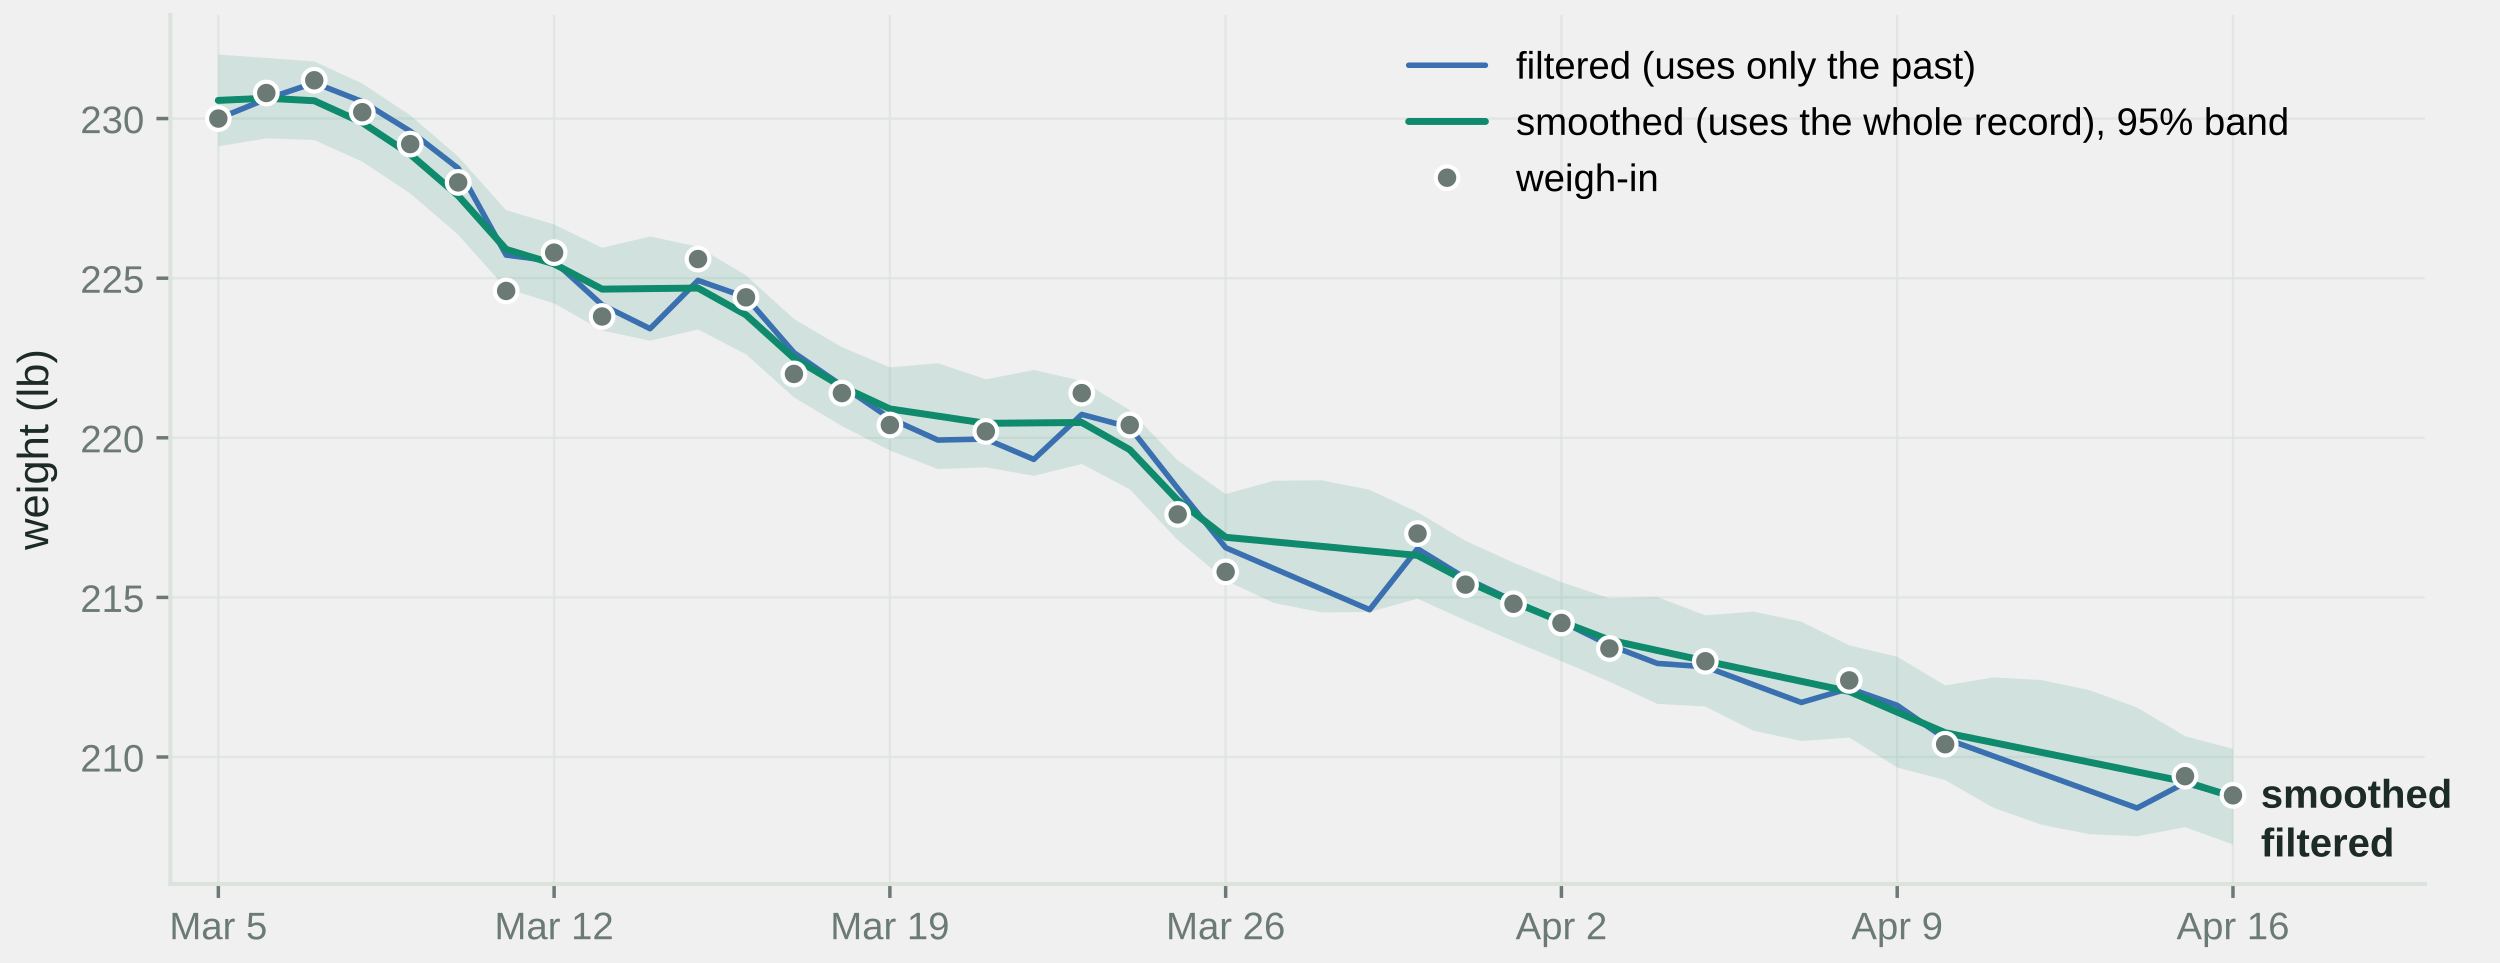
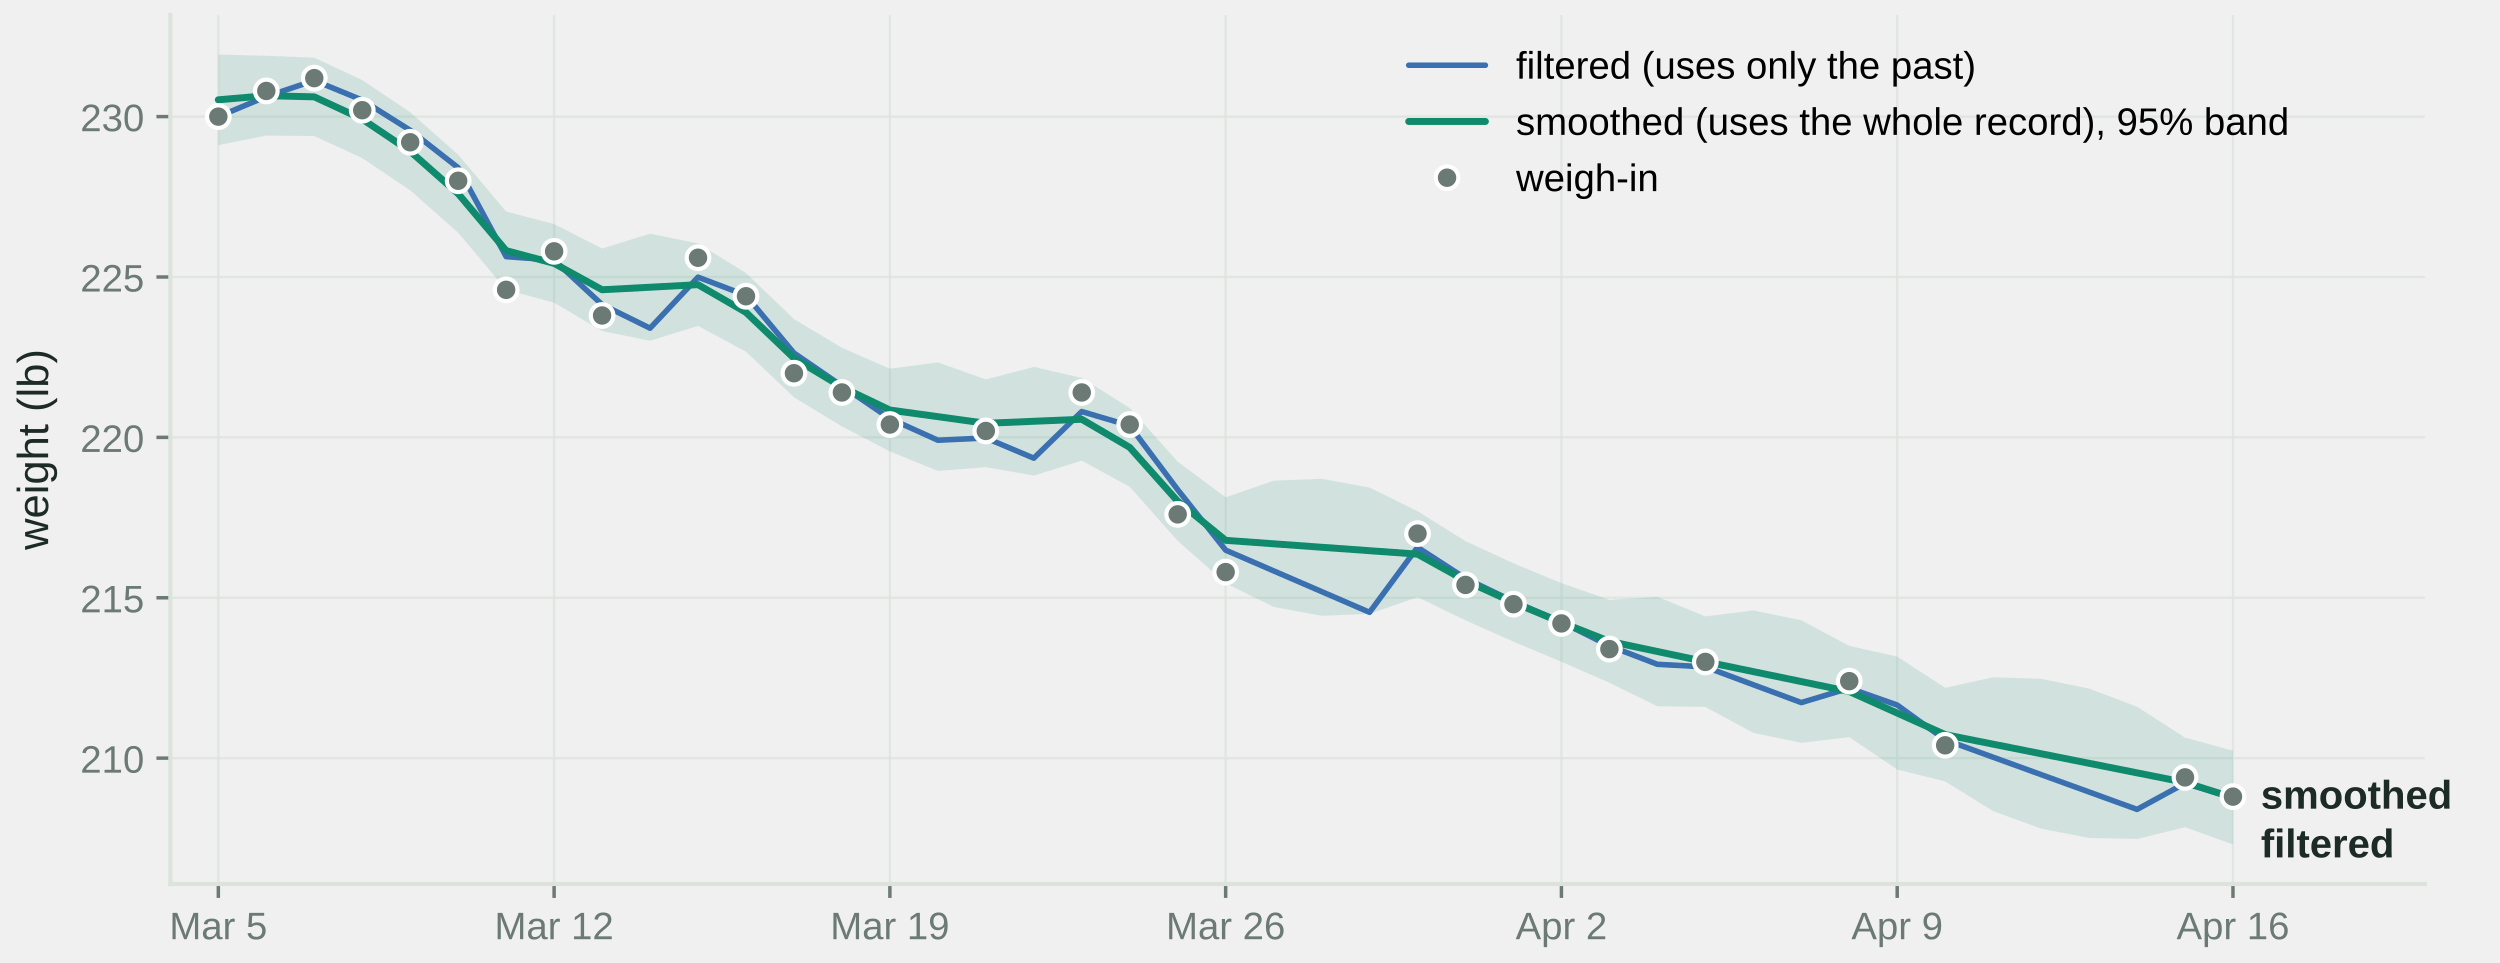
<svg xmlns="http://www.w3.org/2000/svg" xmlns:xlink="http://www.w3.org/1999/xlink" width="717.771pt" height="276.266pt" viewBox="0 0 717.771 276.266" version="1.1">
  <defs>
    <style type="text/css">*{stroke-linejoin: round; stroke-linecap: butt}</style>
  </defs>
  <g id="figure_1">
    <g id="patch_1">
      <path d="M 0 276.266  L 717.771 276.266  L 717.771 0  L 0 0  L 0 276.266  z " style="fill: none" />
    </g>
    <g id="axes_1">
      <g id="patch_2">
        <path d="M 48.914 253.8  L 696.194 253.8  L 696.194 4.32  L 48.914 4.32  L 48.914 253.8  z " style="fill: none" />
      </g>
      <g id="matplotlib.axis_1">
        <g id="xtick_1">
          <g id="line2d_1">
-             <path d="M 62.686 253.8  L 62.686 4.32  " clip-path="url(#p858e5adfdb)" style="fill: none; stroke: #dce3dd; stroke-opacity: 0.75; stroke-width: 0.7; stroke-linecap: round" />
+             <path d="M 62.686 253.8  L 62.686 4.32  " clip-path="url(#p4f8dbf2e6f)" style="fill: none; stroke: #dce3dd; stroke-opacity: 0.75; stroke-width: 0.7; stroke-linecap: round" />
          </g>
          <g id="line2d_2">
            <defs>
-               <path id="m9b616e6760" d="M 0 0  L 0 4  " style="stroke: #6b7a74" />
+               <path id="mdfbb39520c" d="M 0 0  L 0 4  " style="stroke: #6b7a74" />
            </defs>
            <g>
-               <use xlink:href="#m9b616e6760" x="62.686" y="253.8" style="fill: #6b7a74; stroke: #6b7a74" />
+               <use xlink:href="#mdfbb39520c" x="62.686" y="253.8" style="fill: #6b7a74; stroke: #6b7a74" />
            </g>
          </g>
          <g id="text_1">
            <text style="font-size: 11px; font-family: 'Source Sans Pro', 'Source Sans 3', 'Helvetica Neue', 'Arial', 'DejaVu Sans', sans-serif; text-anchor: middle; fill: #6b7a74" x="62.686" y="269.658" transform="rotate(-0 62.68582 269.6583)">Mar 5</text>
          </g>
        </g>
        <g id="xtick_2">
          <g id="line2d_3">
-             <path d="M 159.089 253.8  L 159.089 4.32  " clip-path="url(#p858e5adfdb)" style="fill: none; stroke: #dce3dd; stroke-opacity: 0.75; stroke-width: 0.7; stroke-linecap: round" />
+             <path d="M 159.089 253.8  L 159.089 4.32  " clip-path="url(#p4f8dbf2e6f)" style="fill: none; stroke: #dce3dd; stroke-opacity: 0.75; stroke-width: 0.7; stroke-linecap: round" />
          </g>
          <g id="line2d_4">
            <g>
-               <use xlink:href="#m9b616e6760" x="159.089" y="253.8" style="fill: #6b7a74; stroke: #6b7a74" />
+               <use xlink:href="#mdfbb39520c" x="159.089" y="253.8" style="fill: #6b7a74; stroke: #6b7a74" />
            </g>
          </g>
          <g id="text_2">
            <text style="font-size: 11px; font-family: 'Source Sans Pro', 'Source Sans 3', 'Helvetica Neue', 'Arial', 'DejaVu Sans', sans-serif; text-anchor: middle; fill: #6b7a74" x="159.089" y="269.658" transform="rotate(-0 159.0892 269.6583)">Mar 12</text>
          </g>
        </g>
        <g id="xtick_3">
          <g id="line2d_5">
-             <path d="M 255.493 253.8  L 255.493 4.32  " clip-path="url(#p858e5adfdb)" style="fill: none; stroke: #dce3dd; stroke-opacity: 0.75; stroke-width: 0.7; stroke-linecap: round" />
+             <path d="M 255.493 253.8  L 255.493 4.32  " clip-path="url(#p4f8dbf2e6f)" style="fill: none; stroke: #dce3dd; stroke-opacity: 0.75; stroke-width: 0.7; stroke-linecap: round" />
          </g>
          <g id="line2d_6">
            <g>
-               <use xlink:href="#m9b616e6760" x="255.493" y="253.8" style="fill: #6b7a74; stroke: #6b7a74" />
+               <use xlink:href="#mdfbb39520c" x="255.493" y="253.8" style="fill: #6b7a74; stroke: #6b7a74" />
            </g>
          </g>
          <g id="text_3">
            <text style="font-size: 11px; font-family: 'Source Sans Pro', 'Source Sans 3', 'Helvetica Neue', 'Arial', 'DejaVu Sans', sans-serif; text-anchor: middle; fill: #6b7a74" x="255.493" y="269.658" transform="rotate(-0 255.4926 269.6583)">Mar 19</text>
          </g>
        </g>
        <g id="xtick_4">
          <g id="line2d_7">
-             <path d="M 351.896 253.8  L 351.896 4.32  " clip-path="url(#p858e5adfdb)" style="fill: none; stroke: #dce3dd; stroke-opacity: 0.75; stroke-width: 0.7; stroke-linecap: round" />
+             <path d="M 351.896 253.8  L 351.896 4.32  " clip-path="url(#p4f8dbf2e6f)" style="fill: none; stroke: #dce3dd; stroke-opacity: 0.75; stroke-width: 0.7; stroke-linecap: round" />
          </g>
          <g id="line2d_8">
            <g>
-               <use xlink:href="#m9b616e6760" x="351.896" y="253.8" style="fill: #6b7a74; stroke: #6b7a74" />
+               <use xlink:href="#mdfbb39520c" x="351.896" y="253.8" style="fill: #6b7a74; stroke: #6b7a74" />
            </g>
          </g>
          <g id="text_4">
            <text style="font-size: 11px; font-family: 'Source Sans Pro', 'Source Sans 3', 'Helvetica Neue', 'Arial', 'DejaVu Sans', sans-serif; text-anchor: middle; fill: #6b7a74" x="351.896" y="269.658" transform="rotate(-0 351.896 269.6583)">Mar 26</text>
          </g>
        </g>
        <g id="xtick_5">
          <g id="line2d_9">
-             <path d="M 448.299 253.8  L 448.299 4.32  " clip-path="url(#p858e5adfdb)" style="fill: none; stroke: #dce3dd; stroke-opacity: 0.75; stroke-width: 0.7; stroke-linecap: round" />
+             <path d="M 448.299 253.8  L 448.299 4.32  " clip-path="url(#p4f8dbf2e6f)" style="fill: none; stroke: #dce3dd; stroke-opacity: 0.75; stroke-width: 0.7; stroke-linecap: round" />
          </g>
          <g id="line2d_10">
            <g>
-               <use xlink:href="#m9b616e6760" x="448.299" y="253.8" style="fill: #6b7a74; stroke: #6b7a74" />
+               <use xlink:href="#mdfbb39520c" x="448.299" y="253.8" style="fill: #6b7a74; stroke: #6b7a74" />
            </g>
          </g>
          <g id="text_5">
            <text style="font-size: 11px; font-family: 'Source Sans Pro', 'Source Sans 3', 'Helvetica Neue', 'Arial', 'DejaVu Sans', sans-serif; text-anchor: middle; fill: #6b7a74" x="448.299" y="269.658" transform="rotate(-0 448.2994 269.6583)">Apr 2</text>
          </g>
        </g>
        <g id="xtick_6">
          <g id="line2d_11">
-             <path d="M 544.703 253.8  L 544.703 4.32  " clip-path="url(#p858e5adfdb)" style="fill: none; stroke: #dce3dd; stroke-opacity: 0.75; stroke-width: 0.7; stroke-linecap: round" />
+             <path d="M 544.703 253.8  L 544.703 4.32  " clip-path="url(#p4f8dbf2e6f)" style="fill: none; stroke: #dce3dd; stroke-opacity: 0.75; stroke-width: 0.7; stroke-linecap: round" />
          </g>
          <g id="line2d_12">
            <g>
-               <use xlink:href="#m9b616e6760" x="544.703" y="253.8" style="fill: #6b7a74; stroke: #6b7a74" />
+               <use xlink:href="#mdfbb39520c" x="544.703" y="253.8" style="fill: #6b7a74; stroke: #6b7a74" />
            </g>
          </g>
          <g id="text_6">
            <text style="font-size: 11px; font-family: 'Source Sans Pro', 'Source Sans 3', 'Helvetica Neue', 'Arial', 'DejaVu Sans', sans-serif; text-anchor: middle; fill: #6b7a74" x="544.703" y="269.658" transform="rotate(-0 544.7028 269.6583)">Apr 9</text>
          </g>
        </g>
        <g id="xtick_7">
          <g id="line2d_13">
-             <path d="M 641.106 253.8  L 641.106 4.32  " clip-path="url(#p858e5adfdb)" style="fill: none; stroke: #dce3dd; stroke-opacity: 0.75; stroke-width: 0.7; stroke-linecap: round" />
+             <path d="M 641.106 253.8  L 641.106 4.32  " clip-path="url(#p4f8dbf2e6f)" style="fill: none; stroke: #dce3dd; stroke-opacity: 0.75; stroke-width: 0.7; stroke-linecap: round" />
          </g>
          <g id="line2d_14">
            <g>
-               <use xlink:href="#m9b616e6760" x="641.106" y="253.8" style="fill: #6b7a74; stroke: #6b7a74" />
+               <use xlink:href="#mdfbb39520c" x="641.106" y="253.8" style="fill: #6b7a74; stroke: #6b7a74" />
            </g>
          </g>
          <g id="text_7">
            <text style="font-size: 11px; font-family: 'Source Sans Pro', 'Source Sans 3', 'Helvetica Neue', 'Arial', 'DejaVu Sans', sans-serif; text-anchor: middle; fill: #6b7a74" x="641.106" y="269.658" transform="rotate(-0 641.1062 269.6583)">Apr 16</text>
          </g>
        </g>
      </g>
      <g id="matplotlib.axis_2">
        <g id="ytick_1">
          <g id="line2d_15">
-             <path d="M 48.914 217.344  L 696.194 217.344  " clip-path="url(#p858e5adfdb)" style="fill: none; stroke: #dce3dd; stroke-opacity: 0.75; stroke-width: 0.7; stroke-linecap: round" />
+             <path d="M 48.914 217.667  L 696.194 217.667  " clip-path="url(#p4f8dbf2e6f)" style="fill: none; stroke: #dce3dd; stroke-opacity: 0.75; stroke-width: 0.7; stroke-linecap: round" />
          </g>
          <g id="line2d_16">
            <defs>
-               <path id="m8ea3c858dc" d="M 0 0  L -4 0  " style="stroke: #6b7a74" />
+               <path id="m666318cb1f" d="M 0 0  L -4 0  " style="stroke: #6b7a74" />
            </defs>
            <g>
-               <use xlink:href="#m8ea3c858dc" x="48.914" y="217.344" style="fill: #6b7a74; stroke: #6b7a74" />
+               <use xlink:href="#m666318cb1f" x="48.914" y="217.667" style="fill: #6b7a74; stroke: #6b7a74" />
            </g>
          </g>
          <g id="text_8">
-             <text style="font-size: 11px; font-family: 'Source Sans Pro', 'Source Sans 3', 'Helvetica Neue', 'Arial', 'DejaVu Sans', sans-serif; text-anchor: end; fill: #6b7a74" x="41.414" y="221.523" transform="rotate(-0 41.41391 221.5228)">210</text>
+             <text style="font-size: 11px; font-family: 'Source Sans Pro', 'Source Sans 3', 'Helvetica Neue', 'Arial', 'DejaVu Sans', sans-serif; text-anchor: end; fill: #6b7a74" x="41.414" y="221.846" transform="rotate(-0 41.41391 221.8463)">210</text>
          </g>
        </g>
        <g id="ytick_2">
          <g id="line2d_17">
-             <path d="M 48.914 171.518  L 696.194 171.518  " clip-path="url(#p858e5adfdb)" style="fill: none; stroke: #dce3dd; stroke-opacity: 0.75; stroke-width: 0.7; stroke-linecap: round" />
+             <path d="M 48.914 171.621  L 696.194 171.621  " clip-path="url(#p4f8dbf2e6f)" style="fill: none; stroke: #dce3dd; stroke-opacity: 0.75; stroke-width: 0.7; stroke-linecap: round" />
          </g>
          <g id="line2d_18">
            <g>
-               <use xlink:href="#m8ea3c858dc" x="48.914" y="171.518" style="fill: #6b7a74; stroke: #6b7a74" />
+               <use xlink:href="#m666318cb1f" x="48.914" y="171.621" style="fill: #6b7a74; stroke: #6b7a74" />
            </g>
          </g>
          <g id="text_9">
-             <text style="font-size: 11px; font-family: 'Source Sans Pro', 'Source Sans 3', 'Helvetica Neue', 'Arial', 'DejaVu Sans', sans-serif; text-anchor: end; fill: #6b7a74" x="41.414" y="175.697" transform="rotate(-0 41.41391 175.6974)">215</text>
+             <text style="font-size: 11px; font-family: 'Source Sans Pro', 'Source Sans 3', 'Helvetica Neue', 'Arial', 'DejaVu Sans', sans-serif; text-anchor: end; fill: #6b7a74" x="41.414" y="175.8" transform="rotate(-0 41.41391 175.8)">215</text>
          </g>
        </g>
        <g id="ytick_3">
          <g id="line2d_19">
-             <path d="M 48.914 125.693  L 696.194 125.693  " clip-path="url(#p858e5adfdb)" style="fill: none; stroke: #dce3dd; stroke-opacity: 0.75; stroke-width: 0.7; stroke-linecap: round" />
+             <path d="M 48.914 125.574  L 696.194 125.574  " clip-path="url(#p4f8dbf2e6f)" style="fill: none; stroke: #dce3dd; stroke-opacity: 0.75; stroke-width: 0.7; stroke-linecap: round" />
          </g>
          <g id="line2d_20">
            <g>
-               <use xlink:href="#m8ea3c858dc" x="48.914" y="125.693" style="fill: #6b7a74; stroke: #6b7a74" />
+               <use xlink:href="#m666318cb1f" x="48.914" y="125.574" style="fill: #6b7a74; stroke: #6b7a74" />
            </g>
          </g>
          <g id="text_10">
-             <text style="font-size: 11px; font-family: 'Source Sans Pro', 'Source Sans 3', 'Helvetica Neue', 'Arial', 'DejaVu Sans', sans-serif; text-anchor: end; fill: #6b7a74" x="41.414" y="129.872" transform="rotate(-0 41.41391 129.8721)">220</text>
+             <text style="font-size: 11px; font-family: 'Source Sans Pro', 'Source Sans 3', 'Helvetica Neue', 'Arial', 'DejaVu Sans', sans-serif; text-anchor: end; fill: #6b7a74" x="41.414" y="129.754" transform="rotate(-0 41.41391 129.7536)">220</text>
          </g>
        </g>
        <g id="ytick_4">
          <g id="line2d_21">
-             <path d="M 48.914 79.868  L 696.194 79.868  " clip-path="url(#p858e5adfdb)" style="fill: none; stroke: #dce3dd; stroke-opacity: 0.75; stroke-width: 0.7; stroke-linecap: round" />
+             <path d="M 48.914 79.528  L 696.194 79.528  " clip-path="url(#p4f8dbf2e6f)" style="fill: none; stroke: #dce3dd; stroke-opacity: 0.75; stroke-width: 0.7; stroke-linecap: round" />
          </g>
          <g id="line2d_22">
            <g>
-               <use xlink:href="#m8ea3c858dc" x="48.914" y="79.868" style="fill: #6b7a74; stroke: #6b7a74" />
+               <use xlink:href="#m666318cb1f" x="48.914" y="79.528" style="fill: #6b7a74; stroke: #6b7a74" />
            </g>
          </g>
          <g id="text_11">
-             <text style="font-size: 11px; font-family: 'Source Sans Pro', 'Source Sans 3', 'Helvetica Neue', 'Arial', 'DejaVu Sans', sans-serif; text-anchor: end; fill: #6b7a74" x="41.414" y="84.047" transform="rotate(-0 41.41391 84.04671)">225</text>
+             <text style="font-size: 11px; font-family: 'Source Sans Pro', 'Source Sans 3', 'Helvetica Neue', 'Arial', 'DejaVu Sans', sans-serif; text-anchor: end; fill: #6b7a74" x="41.414" y="83.707" transform="rotate(-0 41.41391 83.70727)">225</text>
          </g>
        </g>
        <g id="ytick_5">
          <g id="line2d_23">
-             <path d="M 48.914 34.042  L 696.194 34.042  " clip-path="url(#p858e5adfdb)" style="fill: none; stroke: #dce3dd; stroke-opacity: 0.75; stroke-width: 0.7; stroke-linecap: round" />
+             <path d="M 48.914 33.482  L 696.194 33.482  " clip-path="url(#p4f8dbf2e6f)" style="fill: none; stroke: #dce3dd; stroke-opacity: 0.75; stroke-width: 0.7; stroke-linecap: round" />
          </g>
          <g id="line2d_24">
            <g>
-               <use xlink:href="#m8ea3c858dc" x="48.914" y="34.042" style="fill: #6b7a74; stroke: #6b7a74" />
+               <use xlink:href="#m666318cb1f" x="48.914" y="33.482" style="fill: #6b7a74; stroke: #6b7a74" />
            </g>
          </g>
          <g id="text_12">
-             <text style="font-size: 11px; font-family: 'Source Sans Pro', 'Source Sans 3', 'Helvetica Neue', 'Arial', 'DejaVu Sans', sans-serif; text-anchor: end; fill: #6b7a74" x="41.414" y="38.221" transform="rotate(-0 41.41391 38.22134)">230</text>
+             <text style="font-size: 11px; font-family: 'Source Sans Pro', 'Source Sans 3', 'Helvetica Neue', 'Arial', 'DejaVu Sans', sans-serif; text-anchor: end; fill: #6b7a74" x="41.414" y="37.661" transform="rotate(-0 41.41391 37.66092)">230</text>
          </g>
        </g>
        <g id="text_13">
          <text style="font-size: 12.5px; font-family: 'Source Sans Pro', 'Source Sans 3', 'Helvetica Neue', 'Arial', 'DejaVu Sans', sans-serif; text-anchor: middle; fill: #1c2b26" x="13.818" y="129.06" transform="rotate(-90 13.81805 129.06)">weight (lb)</text>
        </g>
      </g>
      <g id="FillBetweenPolyCollection_1">
        <defs>
-           <path id="m2c1f9c7fd3" d="M 62.686 -260.606  L 62.686 -234.271  L 76.458 -236.53  L 90.23 -236.057  L 104.002 -229.833  L 117.773 -220.732  L 131.545 -208.872  L 145.317 -193.429  L 159.089 -189.151  L 172.861 -181.381  L 186.633 -178.447  L 200.405 -181.683  L 214.177 -174.533  L 227.949 -162.168  L 241.721 -153.93  L 255.493 -146.93  L 269.265 -141.599  L 283.036 -142.078  L 296.808 -139.656  L 310.58 -143.044  L 324.352 -135.784  L 338.124 -121.213  L 351.896 -109.593  L 365.668 -103.154  L 379.44 -100.433  L 393.212 -100.542  L 406.984 -104.378  L 420.756 -98.144  L 434.528 -92.156  L 448.299 -86.438  L 462.071 -80.567  L 475.843 -74.165  L 489.615 -73.405  L 503.387 -66.475  L 517.159 -63.515  L 530.931 -64.499  L 544.703 -55.911  L 558.475 -52.289  L 572.247 -44.383  L 586.019 -39.504  L 599.791 -36.762  L 613.562 -36.167  L 627.334 -38.778  L 641.106 -33.806  L 641.106 -61.254  L 641.106 -61.254  L 627.334 -64.897  L 613.562 -73.136  L 599.791 -78.15  L 586.019 -81.035  L 572.247 -81.783  L 558.475 -79.486  L 544.703 -87.706  L 530.931 -90.977  L 517.159 -97.79  L 503.387 -100.678  L 489.615 -99.595  L 475.843 -104.847  L 462.071 -104.458  L 448.299 -109.144  L 434.528 -114.718  L 420.756 -120.993  L 406.984 -129.203  L 393.212 -135.642  L 379.44 -138.372  L 365.668 -138.254  L 351.896 -134.418  L 338.124 -144.098  L 324.352 -158.525  L 310.58 -166.9  L 296.808 -170.05  L 283.036 -167.371  L 269.265 -171.993  L 255.493 -170.786  L 241.721 -176.6  L 227.949 -184.694  L 214.177 -197.203  L 200.405 -205.431  L 186.633 -208.374  L 172.861 -205.129  L 159.089 -211.821  L 145.317 -215.92  L 131.545 -231.326  L 117.773 -243.186  L 104.002 -252.287  L 90.23 -258.619  L 76.458 -259.631  L 62.686 -260.606  z " />
+           <path id="m94a4943e9c" d="M 62.686 -260.606  L 62.686 -234.614  L 76.458 -237.336  L 90.23 -237.212  L 104.002 -230.866  L 117.773 -221.611  L 131.545 -209.445  L 145.317 -193.09  L 159.089 -189.343  L 172.861 -181.232  L 186.633 -178.421  L 200.405 -182.696  L 214.177 -175.281  L 227.949 -162.202  L 241.721 -153.823  L 255.493 -146.661  L 269.265 -141.045  L 283.036 -142.135  L 296.808 -139.719  L 310.58 -144.008  L 324.352 -136.492  L 338.124 -120.984  L 351.896 -108.783  L 365.668 -102.013  L 379.44 -99.466  L 393.212 -100.033  L 406.984 -104.814  L 420.756 -98.164  L 434.528 -92.037  L 448.299 -86.255  L 462.071 -80.235  L 475.843 -73.489  L 489.615 -73.295  L 503.387 -65.855  L 517.159 -62.982  L 530.931 -64.622  L 544.703 -55.329  L 558.475 -51.902  L 572.247 -43.381  L 586.019 -38.345  L 599.791 -35.672  L 613.562 -35.383  L 627.334 -38.758  L 641.106 -33.806  L 641.106 -60.737  L 641.106 -60.737  L 627.334 -64.497  L 613.562 -73.36  L 599.791 -78.56  L 586.019 -81.376  L 572.247 -81.828  L 558.475 -78.797  L 544.703 -87.747  L 530.931 -90.831  L 517.159 -98.18  L 503.387 -101.017  L 489.615 -99.287  L 475.843 -104.932  L 462.071 -104.025  L 448.299 -108.853  L 434.528 -114.527  L 420.756 -120.907  L 406.984 -129.507  L 393.212 -136.277  L 379.44 -138.815  L 365.668 -138.257  L 351.896 -133.476  L 338.124 -143.727  L 324.352 -159.126  L 310.58 -167.763  L 296.808 -170.91  L 283.036 -167.333  L 269.265 -172.236  L 255.493 -170.415  L 241.721 -176.422  L 227.949 -184.656  L 214.177 -197.879  L 200.405 -206.378  L 186.633 -209.179  L 172.861 -204.913  L 159.089 -211.942  L 145.317 -215.544  L 131.545 -231.863  L 117.773 -244.029  L 104.002 -253.284  L 90.23 -259.702  L 76.458 -260.26  L 62.686 -260.606  z " />
        </defs>
-         <g clip-path="url(#p858e5adfdb)">
-           <use xlink:href="#m2c1f9c7fd3" x="0" y="276.266" style="fill: #0f8a6c; fill-opacity: 0.14" />
+         <g clip-path="url(#p4f8dbf2e6f)">
+           <use xlink:href="#m94a4943e9c" x="0" y="276.266" style="fill: #0f8a6c; fill-opacity: 0.14" />
        </g>
      </g>
      <g id="patch_3">
        <path d="M 48.914 253.8  L 48.914 4.32  " style="fill: none; stroke: #dce3dd; stroke-width: 1.2; stroke-linejoin: miter; stroke-linecap: square" />
      </g>
      <g id="patch_4">
        <path d="M 48.914 253.8  L 696.194 253.8  " style="fill: none; stroke: #dce3dd; stroke-width: 1.2; stroke-linejoin: miter; stroke-linecap: square" />
      </g>
      <g id="line2d_25">
-         <path d="M 62.686 34.042  L 76.458 28.415  L 90.23 23.777  L 104.002 29.166  L 117.773 37.662  L 131.545 48.303  L 145.317 73.232  L 159.089 75.01  L 172.861 87.53  L 186.633 94.367  L 200.405 80.509  L 214.177 85.348  L 227.949 101.241  L 241.721 110.736  L 255.493 120.102  L 269.265 126.344  L 283.036 126.05  L 296.808 131.889  L 310.58 118.984  L 324.352 122.65  L 338.124 140.192  L 351.896 157.248  L 365.668 163.178  L 379.44 169.108  L 393.212 175.047  L 406.984 157.551  L 420.756 166.019  L 434.528 172.536  L 448.299 178.42  L 462.071 185.22  L 475.843 190.481  L 489.615 191.434  L 503.387 196.557  L 517.159 201.681  L 530.931 197.648  L 544.703 202.505  L 558.475 212.055  L 572.247 217.041  L 586.019 222.027  L 599.791 227.013  L 613.562 231.999  L 627.334 224.777  L 641.106 228.736  " clip-path="url(#p858e5adfdb)" style="fill: none; stroke: #3a6fb0; stroke-width: 1.6; stroke-linecap: round" />
+         <path d="M 62.686 33.482  L 76.458 27.717  L 90.23 23.094  L 104.002 28.748  L 117.773 37.405  L 131.545 48.161  L 145.317 73.68  L 159.089 74.702  L 172.861 87.448  L 186.633 94.226  L 200.405 79.574  L 214.177 84.805  L 227.949 101.354  L 241.721 110.803  L 255.493 120.178  L 269.265 126.394  L 283.036 125.74  L 296.808 131.542  L 310.58 118.161  L 324.352 122.222  L 338.124 140.586  L 351.896 157.954  L 365.668 163.903  L 379.44 169.853  L 393.212 175.802  L 406.984 157.135  L 420.756 166.058  L 434.528 172.68  L 448.299 178.592  L 462.071 185.462  L 475.843 190.73  L 489.615 191.476  L 503.387 196.596  L 517.159 201.717  L 530.931 197.573  L 544.703 202.426  L 558.475 212.418  L 572.247 217.409  L 586.019 222.401  L 599.791 227.392  L 613.562 232.384  L 627.334 224.887  L 641.106 228.995  " clip-path="url(#p4f8dbf2e6f)" style="fill: none; stroke: #3a6fb0; stroke-width: 1.6; stroke-linecap: round" />
      </g>
      <g id="line2d_26">
-         <path d="M 62.686 28.827  L 76.458 28.186  L 90.23 28.928  L 104.002 35.206  L 117.773 44.307  L 131.545 56.167  L 145.317 71.592  L 159.089 75.78  L 172.861 83.011  L 186.633 82.855  L 200.405 82.709  L 214.177 90.398  L 227.949 102.835  L 241.721 111.001  L 255.493 117.408  L 269.265 119.47  L 283.036 121.541  L 296.808 121.413  L 310.58 121.294  L 324.352 129.112  L 338.124 143.611  L 351.896 154.26  L 365.668 155.562  L 379.44 156.863  L 393.212 158.174  L 406.984 159.475  L 420.756 166.697  L 434.528 172.829  L 448.299 178.475  L 462.071 183.754  L 475.843 186.76  L 489.615 189.766  L 503.387 192.69  L 517.159 195.613  L 530.931 198.528  L 544.703 204.458  L 558.475 210.378  L 572.247 213.183  L 586.019 215.996  L 599.791 218.81  L 613.562 221.615  L 627.334 224.428  L 641.106 228.736  " clip-path="url(#p858e5adfdb)" style="fill: none; stroke: #0f8a6c; stroke-width: 2; stroke-linecap: round" />
+         <path d="M 62.686 28.656  L 76.458 27.468  L 90.23 27.809  L 104.002 34.191  L 117.773 43.446  L 131.545 55.612  L 145.317 71.949  L 159.089 75.623  L 172.861 83.193  L 186.633 82.466  L 200.405 81.729  L 214.177 89.686  L 227.949 102.837  L 241.721 111.144  L 255.493 117.728  L 269.265 119.625  L 283.036 121.532  L 296.808 120.951  L 310.58 120.38  L 324.352 128.457  L 338.124 143.91  L 351.896 155.136  L 365.668 156.131  L 379.44 157.125  L 393.212 158.111  L 406.984 159.105  L 420.756 166.731  L 434.528 172.984  L 448.299 178.712  L 462.071 184.136  L 475.843 187.056  L 489.615 189.975  L 503.387 192.83  L 517.159 195.685  L 530.931 198.54  L 544.703 204.728  L 558.475 210.917  L 572.247 213.661  L 586.019 216.406  L 599.791 219.15  L 613.562 221.894  L 627.334 224.639  L 641.106 228.995  " clip-path="url(#p4f8dbf2e6f)" style="fill: none; stroke: #0f8a6c; stroke-width: 2; stroke-linecap: round" />
      </g>
      <g id="text_14">
-         <text style="font-weight: 700; font-size: 11.5px; font-family: 'Source Sans Pro', 'Source Sans 3', 'Helvetica Neue', 'Arial', 'DejaVu Sans', sans-serif; text-anchor: start; fill: #1c2b26" x="649.106" y="231.909" transform="rotate(-0 649.1062 231.9091)">smoothed</text>
+         <text style="font-weight: 700; font-size: 11.5px; font-family: 'Source Sans Pro', 'Source Sans 3', 'Helvetica Neue', 'Arial', 'DejaVu Sans', sans-serif; text-anchor: start; fill: #1c2b26" x="649.106" y="232.168" transform="rotate(-0 649.1062 232.1679)">smoothed</text>
      </g>
      <g id="text_15">
-         <text style="font-weight: 700; font-size: 11.5px; font-family: 'Source Sans Pro', 'Source Sans 3', 'Helvetica Neue', 'Arial', 'DejaVu Sans', sans-serif; text-anchor: start; fill: #1c2b26" x="649.106" y="245.909" transform="rotate(-0 649.1062 245.9091)">filtered</text>
+         <text style="font-weight: 700; font-size: 11.5px; font-family: 'Source Sans Pro', 'Source Sans 3', 'Helvetica Neue', 'Arial', 'DejaVu Sans', sans-serif; text-anchor: start; fill: #1c2b26" x="649.106" y="246.168" transform="rotate(-0 649.1062 246.1679)">filtered</text>
      </g>
      <g id="line2d_27">
        <defs>
-           <path id="m9add4bed90" d="M 0 3.25  C 0.862 3.25 1.689 2.908 2.298 2.298  C 2.908 1.689 3.25 0.862 3.25 0  C 3.25 -0.862 2.908 -1.689 2.298 -2.298  C 1.689 -2.908 0.862 -3.25 0 -3.25  C -0.862 -3.25 -1.689 -2.908 -2.298 -2.298  C -2.908 -1.689 -3.25 -0.862 -3.25 0  C -3.25 0.862 -2.908 1.689 -2.298 2.298  C -1.689 2.908 -0.862 3.25 0 3.25  z " style="stroke: #ffffff; stroke-width: 1.2" />
+           <path id="m9a0b93f3a2" d="M 0 3.25  C 0.862 3.25 1.689 2.908 2.298 2.298  C 2.908 1.689 3.25 0.862 3.25 0  C 3.25 -0.862 2.908 -1.689 2.298 -2.298  C 1.689 -2.908 0.862 -3.25 0 -3.25  C -0.862 -3.25 -1.689 -2.908 -2.298 -2.298  C -2.908 -1.689 -3.25 -0.862 -3.25 0  C -3.25 0.862 -2.908 1.689 -2.298 2.298  C -1.689 2.908 -0.862 3.25 0 3.25  z " style="stroke: #ffffff; stroke-width: 1.2" />
        </defs>
-         <g clip-path="url(#p858e5adfdb)">
-           <use xlink:href="#m9add4bed90" x="62.686" y="34.042" style="fill: #6b7a74; stroke: #ffffff; stroke-width: 1.2" />
-           <use xlink:href="#m9add4bed90" x="76.458" y="26.71" style="fill: #6b7a74; stroke: #ffffff; stroke-width: 1.2" />
-           <use xlink:href="#m9add4bed90" x="90.23" y="23.044" style="fill: #6b7a74; stroke: #ffffff; stroke-width: 1.2" />
-           <use xlink:href="#m9add4bed90" x="104.002" y="32.209" style="fill: #6b7a74; stroke: #ffffff; stroke-width: 1.2" />
-           <use xlink:href="#m9add4bed90" x="117.773" y="41.374" style="fill: #6b7a74; stroke: #ffffff; stroke-width: 1.2" />
-           <use xlink:href="#m9add4bed90" x="131.545" y="52.372" style="fill: #6b7a74; stroke: #ffffff; stroke-width: 1.2" />
-           <use xlink:href="#m9add4bed90" x="145.317" y="83.534" style="fill: #6b7a74; stroke: #ffffff; stroke-width: 1.2" />
-           <use xlink:href="#m9add4bed90" x="159.089" y="72.536" style="fill: #6b7a74; stroke: #ffffff; stroke-width: 1.2" />
-           <use xlink:href="#m9add4bed90" x="172.861" y="90.866" style="fill: #6b7a74; stroke: #ffffff; stroke-width: 1.2" />
-           <use xlink:href="#m9add4bed90" x="200.405" y="74.369" style="fill: #6b7a74; stroke: #ffffff; stroke-width: 1.2" />
-           <use xlink:href="#m9add4bed90" x="214.177" y="85.367" style="fill: #6b7a74; stroke: #ffffff; stroke-width: 1.2" />
-           <use xlink:href="#m9add4bed90" x="227.949" y="107.363" style="fill: #6b7a74; stroke: #ffffff; stroke-width: 1.2" />
-           <use xlink:href="#m9add4bed90" x="241.721" y="112.862" style="fill: #6b7a74; stroke: #ffffff; stroke-width: 1.2" />
-           <use xlink:href="#m9add4bed90" x="255.493" y="122.027" style="fill: #6b7a74; stroke: #ffffff; stroke-width: 1.2" />
-           <use xlink:href="#m9add4bed90" x="283.036" y="123.86" style="fill: #6b7a74; stroke: #ffffff; stroke-width: 1.2" />
-           <use xlink:href="#m9add4bed90" x="310.58" y="112.862" style="fill: #6b7a74; stroke: #ffffff; stroke-width: 1.2" />
-           <use xlink:href="#m9add4bed90" x="324.352" y="122.027" style="fill: #6b7a74; stroke: #ffffff; stroke-width: 1.2" />
-           <use xlink:href="#m9add4bed90" x="338.124" y="147.689" style="fill: #6b7a74; stroke: #ffffff; stroke-width: 1.2" />
-           <use xlink:href="#m9add4bed90" x="351.896" y="164.186" style="fill: #6b7a74; stroke: #ffffff; stroke-width: 1.2" />
-           <use xlink:href="#m9add4bed90" x="406.984" y="153.188" style="fill: #6b7a74; stroke: #ffffff; stroke-width: 1.2" />
-           <use xlink:href="#m9add4bed90" x="420.756" y="167.852" style="fill: #6b7a74; stroke: #ffffff; stroke-width: 1.2" />
-           <use xlink:href="#m9add4bed90" x="434.528" y="173.351" style="fill: #6b7a74; stroke: #ffffff; stroke-width: 1.2" />
-           <use xlink:href="#m9add4bed90" x="448.299" y="178.85" style="fill: #6b7a74; stroke: #ffffff; stroke-width: 1.2" />
-           <use xlink:href="#m9add4bed90" x="462.071" y="186.182" style="fill: #6b7a74; stroke: #ffffff; stroke-width: 1.2" />
-           <use xlink:href="#m9add4bed90" x="489.615" y="189.848" style="fill: #6b7a74; stroke: #ffffff; stroke-width: 1.2" />
-           <use xlink:href="#m9add4bed90" x="530.931" y="195.347" style="fill: #6b7a74; stroke: #ffffff; stroke-width: 1.2" />
-           <use xlink:href="#m9add4bed90" x="558.475" y="213.678" style="fill: #6b7a74; stroke: #ffffff; stroke-width: 1.2" />
-           <use xlink:href="#m9add4bed90" x="627.334" y="222.843" style="fill: #6b7a74; stroke: #ffffff; stroke-width: 1.2" />
-           <use xlink:href="#m9add4bed90" x="641.106" y="228.342" style="fill: #6b7a74; stroke: #ffffff; stroke-width: 1.2" />
+         <g clip-path="url(#p4f8dbf2e6f)">
+           <use xlink:href="#m9a0b93f3a2" x="62.686" y="33.482" style="fill: #6b7a74; stroke: #ffffff; stroke-width: 1.2" />
+           <use xlink:href="#m9a0b93f3a2" x="76.458" y="26.114" style="fill: #6b7a74; stroke: #ffffff; stroke-width: 1.2" />
+           <use xlink:href="#m9a0b93f3a2" x="90.23" y="22.431" style="fill: #6b7a74; stroke: #ffffff; stroke-width: 1.2" />
+           <use xlink:href="#m9a0b93f3a2" x="104.002" y="31.64" style="fill: #6b7a74; stroke: #ffffff; stroke-width: 1.2" />
+           <use xlink:href="#m9a0b93f3a2" x="117.773" y="40.849" style="fill: #6b7a74; stroke: #ffffff; stroke-width: 1.2" />
+           <use xlink:href="#m9a0b93f3a2" x="131.545" y="51.9" style="fill: #6b7a74; stroke: #ffffff; stroke-width: 1.2" />
+           <use xlink:href="#m9a0b93f3a2" x="145.317" y="83.212" style="fill: #6b7a74; stroke: #ffffff; stroke-width: 1.2" />
+           <use xlink:href="#m9a0b93f3a2" x="159.089" y="72.161" style="fill: #6b7a74; stroke: #ffffff; stroke-width: 1.2" />
+           <use xlink:href="#m9a0b93f3a2" x="172.861" y="90.579" style="fill: #6b7a74; stroke: #ffffff; stroke-width: 1.2" />
+           <use xlink:href="#m9a0b93f3a2" x="200.405" y="74.003" style="fill: #6b7a74; stroke: #ffffff; stroke-width: 1.2" />
+           <use xlink:href="#m9a0b93f3a2" x="214.177" y="85.054" style="fill: #6b7a74; stroke: #ffffff; stroke-width: 1.2" />
+           <use xlink:href="#m9a0b93f3a2" x="227.949" y="107.156" style="fill: #6b7a74; stroke: #ffffff; stroke-width: 1.2" />
+           <use xlink:href="#m9a0b93f3a2" x="241.721" y="112.681" style="fill: #6b7a74; stroke: #ffffff; stroke-width: 1.2" />
+           <use xlink:href="#m9a0b93f3a2" x="255.493" y="121.891" style="fill: #6b7a74; stroke: #ffffff; stroke-width: 1.2" />
+           <use xlink:href="#m9a0b93f3a2" x="283.036" y="123.733" style="fill: #6b7a74; stroke: #ffffff; stroke-width: 1.2" />
+           <use xlink:href="#m9a0b93f3a2" x="310.58" y="112.681" style="fill: #6b7a74; stroke: #ffffff; stroke-width: 1.2" />
+           <use xlink:href="#m9a0b93f3a2" x="324.352" y="121.891" style="fill: #6b7a74; stroke: #ffffff; stroke-width: 1.2" />
+           <use xlink:href="#m9a0b93f3a2" x="338.124" y="147.677" style="fill: #6b7a74; stroke: #ffffff; stroke-width: 1.2" />
+           <use xlink:href="#m9a0b93f3a2" x="351.896" y="164.253" style="fill: #6b7a74; stroke: #ffffff; stroke-width: 1.2" />
+           <use xlink:href="#m9a0b93f3a2" x="406.984" y="153.202" style="fill: #6b7a74; stroke: #ffffff; stroke-width: 1.2" />
+           <use xlink:href="#m9a0b93f3a2" x="420.756" y="167.937" style="fill: #6b7a74; stroke: #ffffff; stroke-width: 1.2" />
+           <use xlink:href="#m9a0b93f3a2" x="434.528" y="173.463" style="fill: #6b7a74; stroke: #ffffff; stroke-width: 1.2" />
+           <use xlink:href="#m9a0b93f3a2" x="448.299" y="178.988" style="fill: #6b7a74; stroke: #ffffff; stroke-width: 1.2" />
+           <use xlink:href="#m9a0b93f3a2" x="462.071" y="186.356" style="fill: #6b7a74; stroke: #ffffff; stroke-width: 1.2" />
+           <use xlink:href="#m9a0b93f3a2" x="489.615" y="190.039" style="fill: #6b7a74; stroke: #ffffff; stroke-width: 1.2" />
+           <use xlink:href="#m9a0b93f3a2" x="530.931" y="195.565" style="fill: #6b7a74; stroke: #ffffff; stroke-width: 1.2" />
+           <use xlink:href="#m9a0b93f3a2" x="558.475" y="213.983" style="fill: #6b7a74; stroke: #ffffff; stroke-width: 1.2" />
+           <use xlink:href="#m9a0b93f3a2" x="627.334" y="223.193" style="fill: #6b7a74; stroke: #ffffff; stroke-width: 1.2" />
+           <use xlink:href="#m9a0b93f3a2" x="641.106" y="228.718" style="fill: #6b7a74; stroke: #ffffff; stroke-width: 1.2" />
        </g>
      </g>
      <g id="legend_1">
        <g id="line2d_28">
          <path d="M 404.46 18.728  L 415.46 18.728  L 426.46 18.728  " style="fill: none; stroke: #3a6fb0; stroke-width: 1.6; stroke-linecap: round" />
        </g>
        <g id="text_16">
          <text style="font-size: 11px; font-family: 'Source Sans Pro', 'Source Sans 3', 'Helvetica Neue', 'Arial', 'DejaVu Sans', sans-serif; text-anchor: start" x="435.26" y="22.578" transform="rotate(-0 435.2602 22.57828)">filtered (uses only the past)</text>
        </g>
        <g id="line2d_29">
          <path d="M 404.46 34.874  L 415.46 34.874  L 426.46 34.874  " style="fill: none; stroke: #0f8a6c; stroke-width: 2; stroke-linecap: round" />
        </g>
        <g id="text_17">
          <text style="font-size: 11px; font-family: 'Source Sans Pro', 'Source Sans 3', 'Helvetica Neue', 'Arial', 'DejaVu Sans', sans-serif; text-anchor: start" x="435.26" y="38.724" transform="rotate(-0 435.2602 38.72422)">smoothed (uses the whole record), 95% band</text>
        </g>
        <g id="line2d_30">
          <g>
-             <use xlink:href="#m9add4bed90" x="415.46" y="51.02" style="fill: #6b7a74; stroke: #ffffff; stroke-width: 1.2" />
+             <use xlink:href="#m9a0b93f3a2" x="415.46" y="51.02" style="fill: #6b7a74; stroke: #ffffff; stroke-width: 1.2" />
          </g>
        </g>
        <g id="text_18">
          <text style="font-size: 11px; font-family: 'Source Sans Pro', 'Source Sans 3', 'Helvetica Neue', 'Arial', 'DejaVu Sans', sans-serif; text-anchor: start" x="435.26" y="54.87" transform="rotate(-0 435.2602 54.87016)">weigh-in</text>
        </g>
      </g>
    </g>
  </g>
  <defs>
-     <clipPath id="p858e5adfdb">
+     <clipPath id="p4f8dbf2e6f">
      <rect x="48.914" y="4.32" width="647.28" height="249.48" />
    </clipPath>
  </defs>
</svg>
